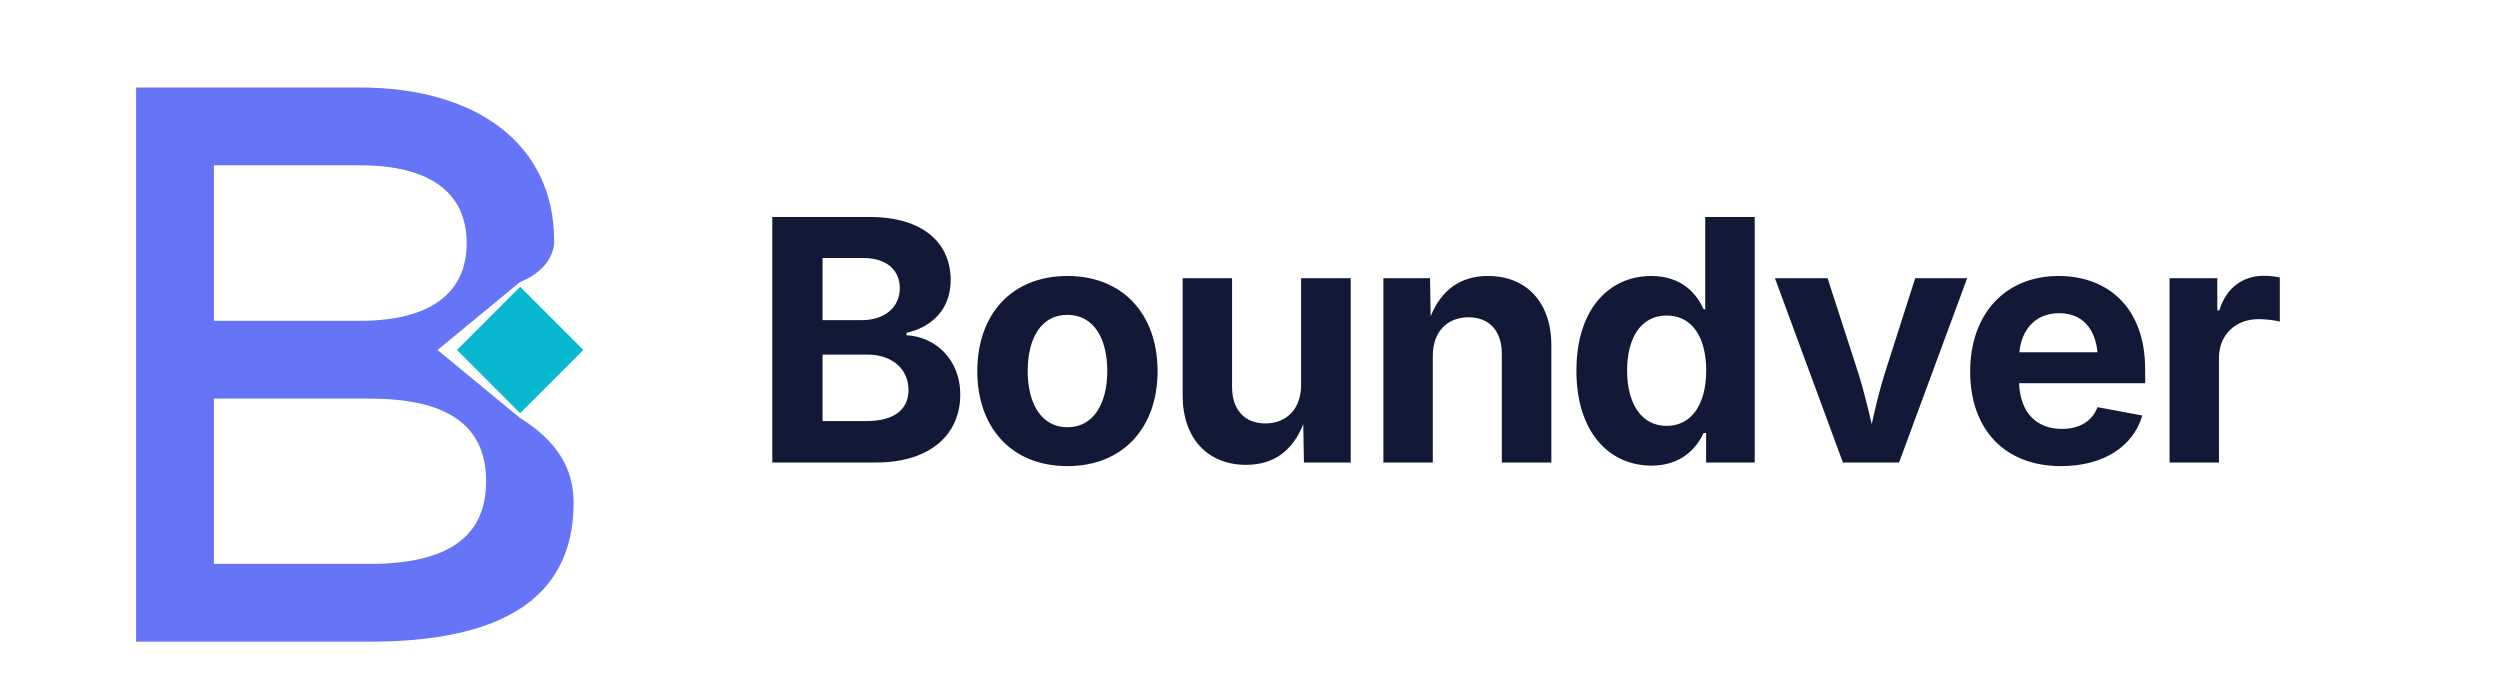
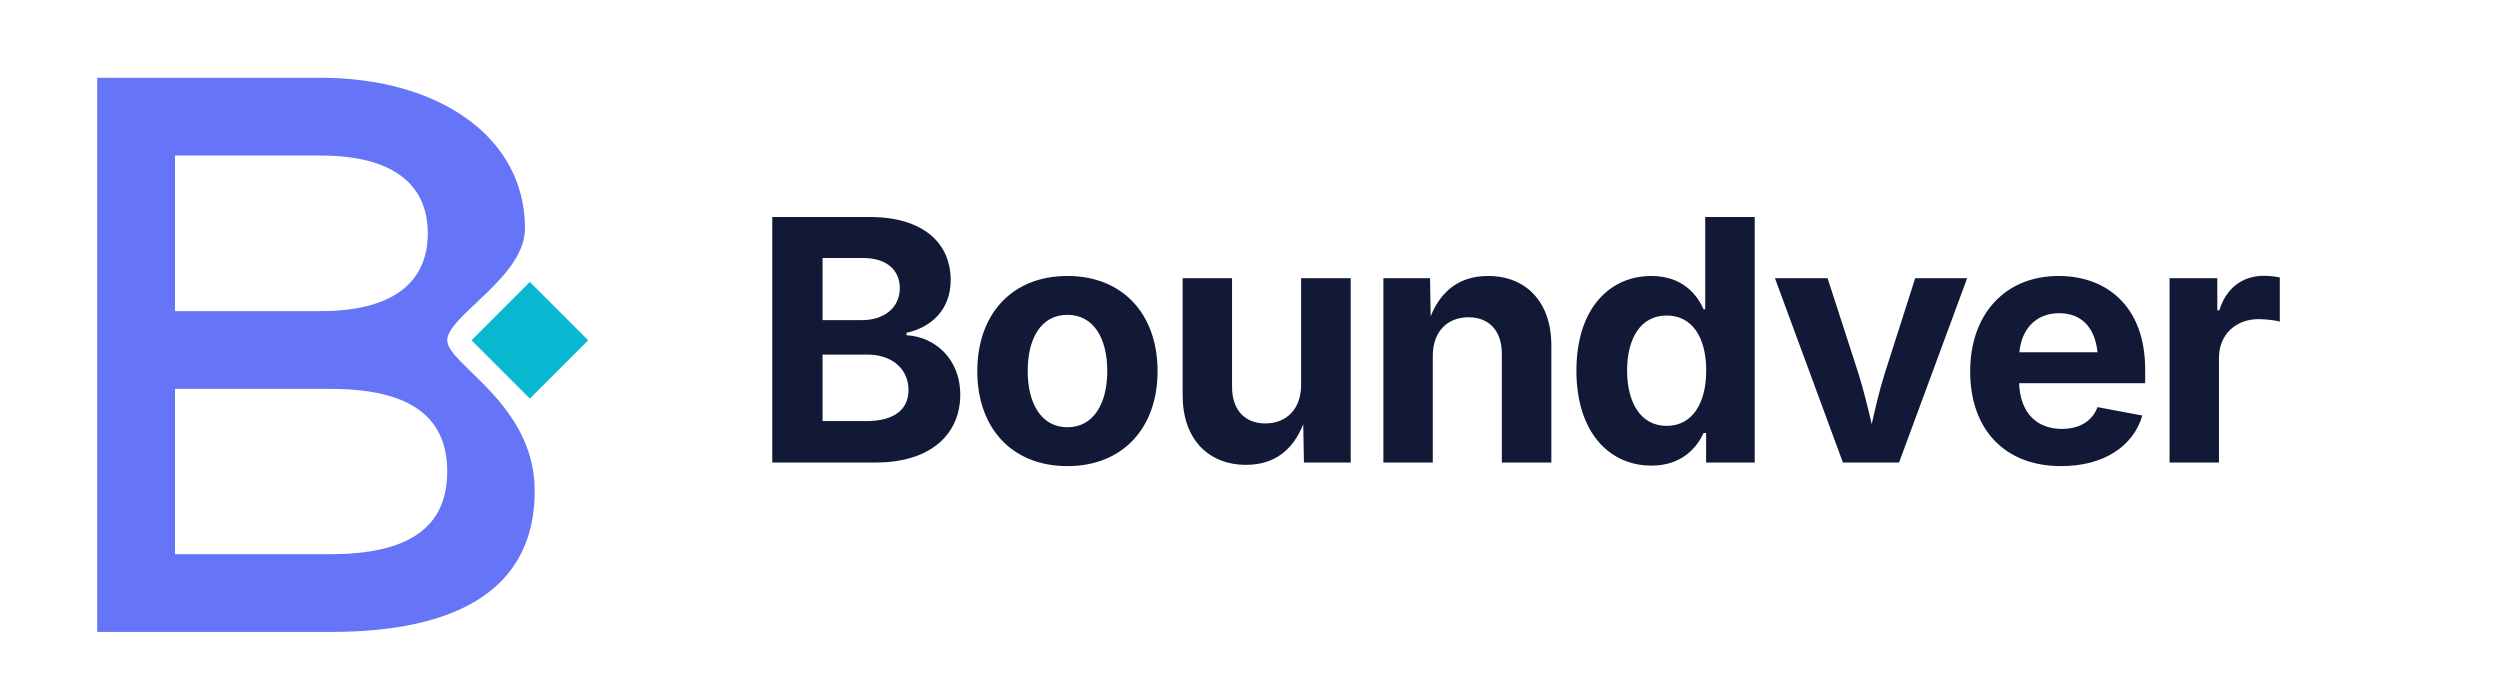
<svg xmlns="http://www.w3.org/2000/svg" viewBox="0 0 400 112" role="img" aria-labelledby="title desc">
-   <svg x="0" y="0" width="112" height="112" viewBox="-4 -4 72 72" aria-hidden="true">
-     <path fill="#6674f8" fill-rule="evenodd" d="M10 5h23c12 0 20 5.8 20 15.8C53 22.4 51.8 24.1 49.5 25L41 32l8.5 7C53.2 41.3 55 44.1 55 47.7 55 57.8 47.2 62 34 62H10V5Zm8 8v16h15c7.2 0 11-2.8 11-8s-3.8-8-11-8H18Zm0 24v17h16c8.1 0 12-2.8 12-8.5S42.1 37 34 37H18Z" />
-     <path fill="#08b8d1" d="M49.5 25.5 56 32l-6.5 6.5L43 32l6.5-6.5Z" />
+   <svg x="0" y="0" width="112" height="112" viewBox="0 -3 72 72" aria-hidden="true">
+     <path fill="#6674f8" fill-rule="evenodd" d="M10 5h23C45 5 54 11 54 20.5C54 25.5 46 29.5 46 32c0 2.5 9 6.5 9 15.5C55 57.5 47.2 62 34 62H10V5Zm8 8v16h15c7.2 0 11-2.8 11-8s-3.8-8-11-8H18Zm0 24v17h16c8.1 0 12-2.8 12-8.5S42.1 37 34 37H18Z" />
+     <path fill="#08b8d1" d="M54.5 26 60.5 32l-6 6-6-6 6-6Z" />
  </svg>
  <text x="120" y="74" fill="#111936" font-family="Inter, Segoe UI, system-ui, sans-serif" font-size="54" font-weight="700" letter-spacing="-1.5">Boundver</text>
</svg>
